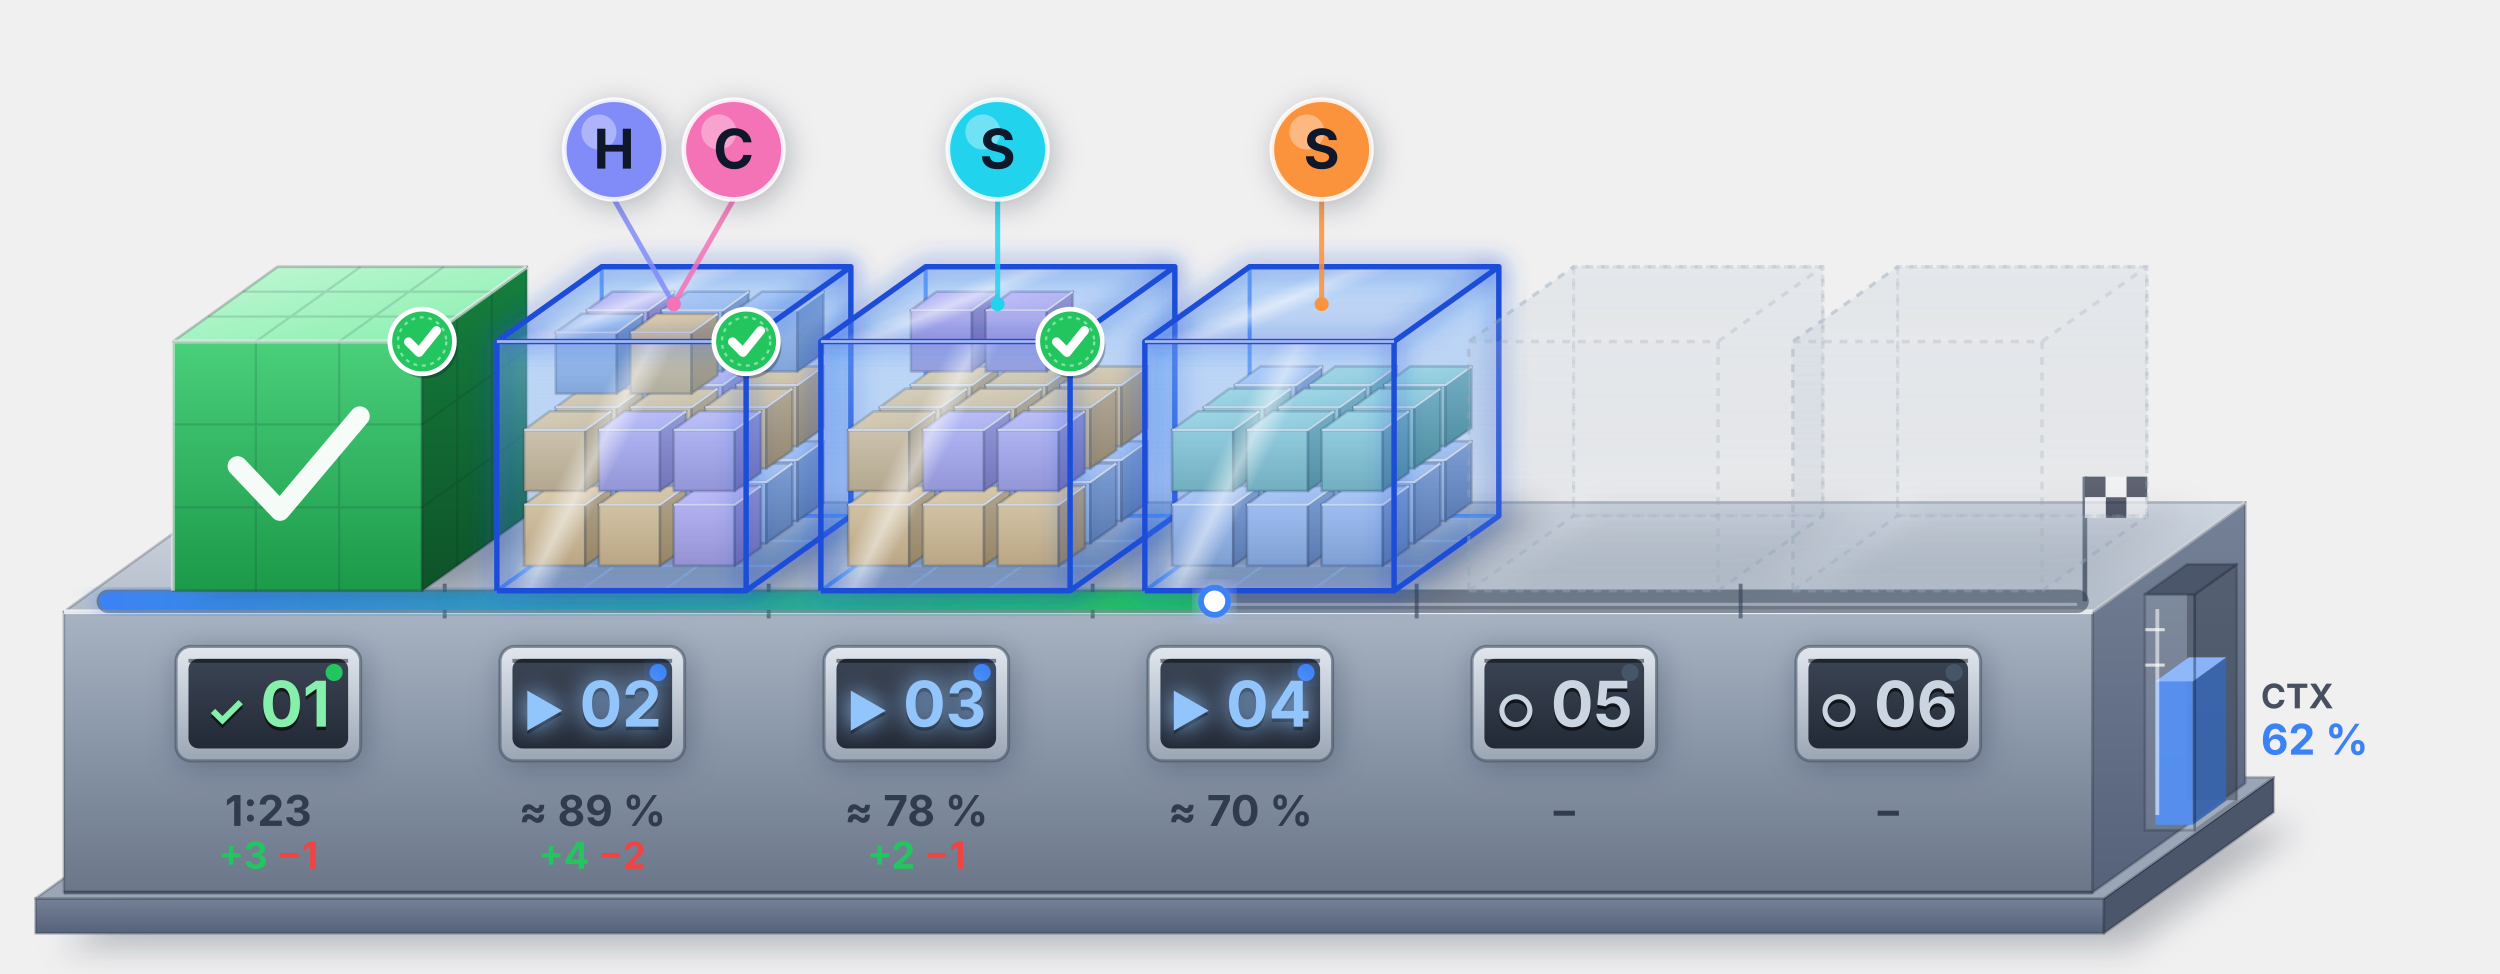
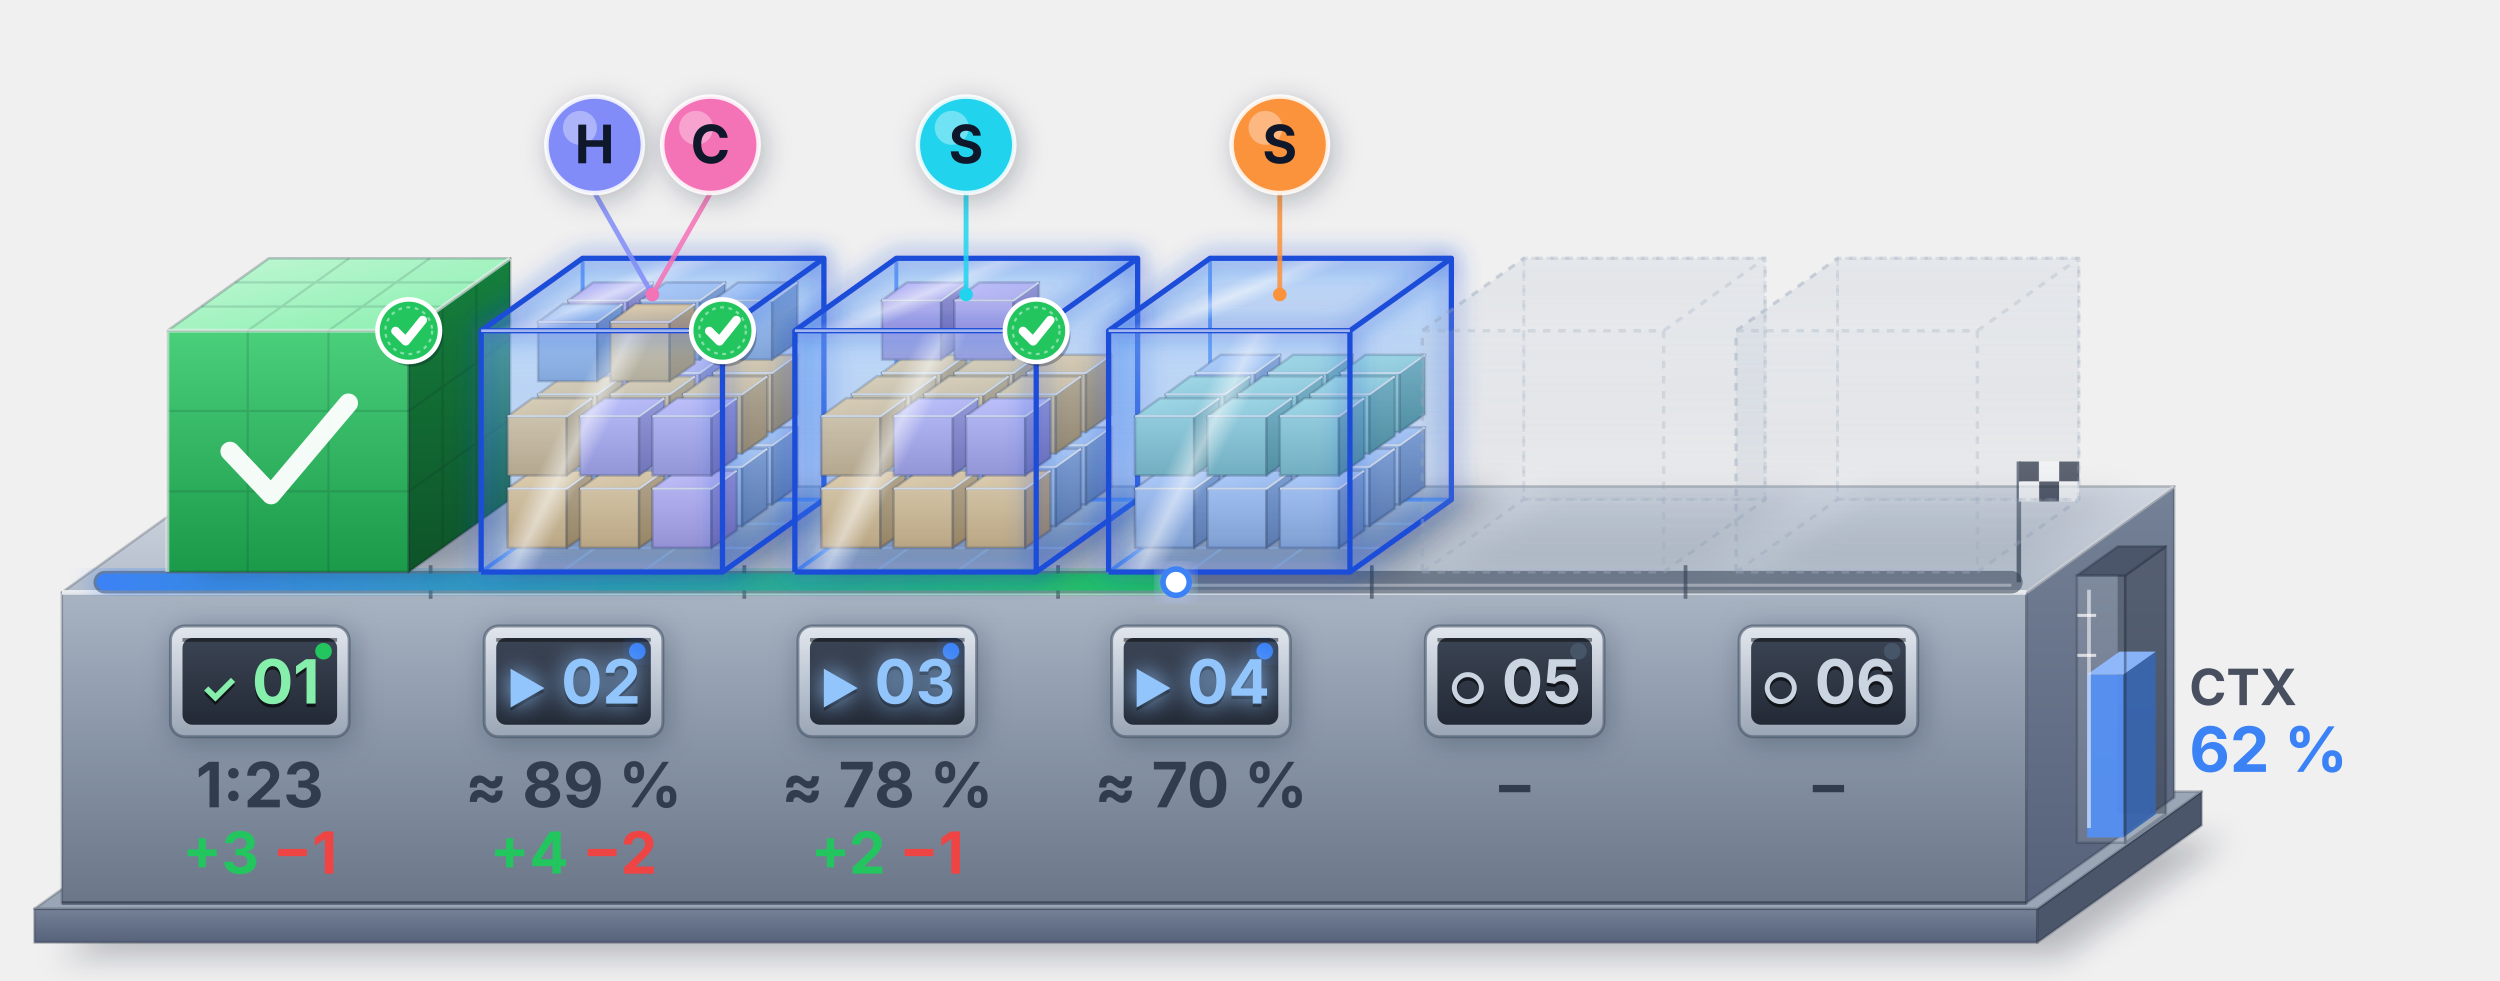
- <svg xmlns="http://www.w3.org/2000/svg" width="642" height="250" viewBox="0 0 642 250">
+ <svg xmlns="http://www.w3.org/2000/svg" width="663" height="260" viewBox="0 0 663 260">
  <style>.e{stroke:#0f172a;stroke-opacity:0.22;stroke-width:.7;stroke-linejoin:round}.t{font-family:system-ui,-apple-system,sans-serif;font-weight:700}@media (prefers-color-scheme:dark){.cap{fill:#e2e8f0;paint-order:stroke;stroke:#0f172a;stroke-opacity:.5;stroke-width:2px}}</style>
  <defs>
    <linearGradient id="doneT" x1="0" y1="0" x2="1" y2="1">
      <stop offset="0" stop-color="#c3f7d6" />
      <stop offset="1" stop-color="#86efac" />
    </linearGradient>
    <linearGradient id="doneF" x1="0" y1="0" x2="0" y2="1">
      <stop offset="0" stop-color="#4acf7b" />
      <stop offset="1" stop-color="#1b9a49" />
    </linearGradient>
    <linearGradient id="doneS" x1="0" y1="0" x2="0" y2="1">
      <stop offset="0" stop-color="#15803d" />
      <stop offset="1" stop-color="#0e5328" />
    </linearGradient>
    <linearGradient id="doneG" x1="0" y1="0" x2="0" y2="1">
      <stop offset="0" stop-color="#86efac" stop-opacity="0.34" />
      <stop offset="1" stop-color="#22c55e" stop-opacity="0.06" />
    </linearGradient>
    <linearGradient id="runningT" x1="0" y1="0" x2="1" y2="1">
      <stop offset="0" stop-color="#c9e2fe" />
      <stop offset="1" stop-color="#93c5fd" />
    </linearGradient>
    <linearGradient id="runningF" x1="0" y1="0" x2="0" y2="1">
      <stop offset="0" stop-color="#5e99f8" />
      <stop offset="1" stop-color="#2e65c0" />
    </linearGradient>
    <linearGradient id="runningS" x1="0" y1="0" x2="0" y2="1">
      <stop offset="0" stop-color="#1d4ed8" />
      <stop offset="1" stop-color="#13338c" />
    </linearGradient>
    <linearGradient id="runningG" x1="0" y1="0" x2="0" y2="1">
      <stop offset="0" stop-color="#93c5fd" stop-opacity="0.34" />
      <stop offset="1" stop-color="#3b82f6" stop-opacity="0.06" />
    </linearGradient>
    <linearGradient id="pendingT" x1="0" y1="0" x2="1" y2="1">
      <stop offset="0" stop-color="#e5eaf0" />
      <stop offset="1" stop-color="#cbd5e1" />
    </linearGradient>
    <linearGradient id="pendingF" x1="0" y1="0" x2="0" y2="1">
      <stop offset="0" stop-color="#a7b4c5" />
      <stop offset="1" stop-color="#737f90" />
    </linearGradient>
    <linearGradient id="pendingS" x1="0" y1="0" x2="0" y2="1">
      <stop offset="0" stop-color="#64748b" />
      <stop offset="1" stop-color="#414b5a" />
    </linearGradient>
    <linearGradient id="pendingG" x1="0" y1="0" x2="0" y2="1">
      <stop offset="0" stop-color="#cbd5e1" stop-opacity="0.34" />
      <stop offset="1" stop-color="#94a3b8" stop-opacity="0.06" />
    </linearGradient>
    <linearGradient id="pF" x1="0" y1="0" x2="0" y2="1">
      <stop offset="0" stop-color="#a8b3c2" />
      <stop offset="0.5" stop-color="#8794a6" />
      <stop offset="1" stop-color="#6b7789" />
    </linearGradient>
    <linearGradient id="pT" x1="0" y1="0" x2="0" y2="1">
      <stop offset="0" stop-color="#cfd6e0" />
      <stop offset="1" stop-color="#b3bdca" />
    </linearGradient>
    <linearGradient id="pS" x1="0" y1="0" x2="0" y2="1">
      <stop offset="0" stop-color="#748196" />
      <stop offset="1" stop-color="#56627a" />
    </linearGradient>
    <linearGradient id="plq" x1="0" y1="0" x2="0" y2="1">
      <stop offset="0" stop-color="#e2e7ee" />
      <stop offset="1" stop-color="#9aa5b5" />
    </linearGradient>
    <linearGradient id="plqIn" x1="0" y1="0" x2="0" y2="1">
      <stop offset="0" stop-color="#3b4454" />
      <stop offset="1" stop-color="#232a36" />
    </linearGradient>
    <linearGradient id="track" x1="0" y1="0" x2="1" y2="0">
      <stop offset="0" stop-color="#3b82f6" />
      <stop offset="1" stop-color="#22c55e" />
    </linearGradient>
    <linearGradient id="sh" x1="0" y1="0" x2="1" y2="0.5">
      <stop offset="0" stop-color="#ffffff" stop-opacity="0" />
      <stop offset="0.42" stop-color="#ffffff" stop-opacity="0" />
      <stop offset="0.5" stop-color="#ffffff" stop-opacity="0.5" />
      <stop offset="0.58" stop-color="#ffffff" stop-opacity="0" />
      <animateTransform attributeName="gradientTransform" type="translate" values="-1 0;1 0;1 0" keyTimes="0;0.6;1" dur="3s" repeatCount="indefinite" />
    </linearGradient>
    <filter id="sd" x="-50%" y="-50%" width="200%" height="200%">
      <feGaussianBlur stdDeviation="3.8" />
    </filter>
    <filter id="gl" x="-30%" y="-30%" width="160%" height="160%">
      <feGaussianBlur stdDeviation="3.2" result="b" />
      <feMerge>
        <feMergeNode in="b" />
        <feMergeNode in="SourceGraphic" />
      </feMerge>
    </filter>
    <linearGradient id="mT-other" x1="0" y1="0" x2="1" y2="1">
      <stop offset="0" stop-color="#ffffff" />
      <stop offset="1" stop-color="#d4dae2" />
    </linearGradient>
    <linearGradient id="mF-other" x1="0" y1="0" x2="0" y2="1">
      <stop offset="0" stop-color="#dfe3ea" />
      <stop offset="1" stop-color="#a7afbb" />
    </linearGradient>
    <linearGradient id="mS-other" x1="0" y1="0" x2="0" y2="1">
      <stop offset="0" stop-color="#a3abb8" />
      <stop offset="1" stop-color="#6b7484" />
    </linearGradient>
    <g id="m-other">
      <polygon points="0,0 15.7,0 15.7,-15.7 0,-15.7" fill="url(#mF-other)" class="e" />
      <polygon points="15.7,0 22.4,-4.7 22.4,-20.5 15.7,-15.7" fill="url(#mS-other)" class="e" />
      <polygon points="0,-15.7 15.7,-15.7 22.4,-20.5 6.6,-20.5" fill="url(#mT-other)" class="e" />
      <polyline points="0,-15.7 15.7,-15.7 22.4,-20.5" fill="none" stroke="#ffffff" stroke-opacity="0.75" stroke-width="0.6" />
    </g>
    <linearGradient id="mT-read" x1="0" y1="0" x2="1" y2="1">
      <stop offset="0" stop-color="#c0d7fc" />
      <stop offset="1" stop-color="#a3bee8" />
    </linearGradient>
    <linearGradient id="mF-read" x1="0" y1="0" x2="0" y2="1">
      <stop offset="0" stop-color="#abc4ee" />
      <stop offset="1" stop-color="#84a1ce" />
    </linearGradient>
    <linearGradient id="mS-read" x1="0" y1="0" x2="0" y2="1">
      <stop offset="0" stop-color="#829ecc" />
      <stop offset="1" stop-color="#5c78a8" />
    </linearGradient>
    <g id="m-read">
      <polygon points="0,0 15.7,0 15.7,-15.7 0,-15.7" fill="url(#mF-read)" class="e" />
      <polygon points="15.7,0 22.4,-4.7 22.4,-20.5 15.7,-15.7" fill="url(#mS-read)" class="e" />
      <polygon points="0,-15.7 15.7,-15.7 22.4,-20.5 6.6,-20.5" fill="url(#mT-read)" class="e" />
      <polyline points="0,-15.7 15.7,-15.7 22.4,-20.5" fill="none" stroke="#ffffff" stroke-opacity="0.75" stroke-width="0.6" />
    </g>
    <linearGradient id="mT-write" x1="0" y1="0" x2="1" y2="1">
      <stop offset="0" stop-color="#fbdaa2" />
      <stop offset="1" stop-color="#e1c390" />
    </linearGradient>
    <linearGradient id="mF-write" x1="0" y1="0" x2="0" y2="1">
      <stop offset="0" stop-color="#e7c995" />
      <stop offset="1" stop-color="#c5a978" />
    </linearGradient>
    <linearGradient id="mS-write" x1="0" y1="0" x2="0" y2="1">
      <stop offset="0" stop-color="#c2a676" />
      <stop offset="1" stop-color="#9f8456" />
    </linearGradient>
    <g id="m-write">
      <polygon points="0,0 15.7,0 15.7,-15.7 0,-15.7" fill="url(#mF-write)" class="e" />
      <polygon points="15.7,0 22.4,-4.7 22.4,-20.5 15.7,-15.7" fill="url(#mS-write)" class="e" />
      <polygon points="0,-15.7 15.7,-15.7 22.4,-20.5 6.6,-20.5" fill="url(#mT-write)" class="e" />
      <polyline points="0,-15.7 15.7,-15.7 22.4,-20.5" fill="none" stroke="#ffffff" stroke-opacity="0.75" stroke-width="0.6" />
    </g>
    <linearGradient id="mT-run" x1="0" y1="0" x2="1" y2="1">
      <stop offset="0" stop-color="#d8c8fc" />
      <stop offset="1" stop-color="#bbafe9" />
    </linearGradient>
    <linearGradient id="mF-run" x1="0" y1="0" x2="0" y2="1">
      <stop offset="0" stop-color="#c2b5ee" />
      <stop offset="1" stop-color="#9d93cf" />
    </linearGradient>
    <linearGradient id="mS-run" x1="0" y1="0" x2="0" y2="1">
      <stop offset="0" stop-color="#9b90cd" />
      <stop offset="1" stop-color="#766cab" />
    </linearGradient>
    <g id="m-run">
      <polygon points="0,0 15.7,0 15.7,-15.7 0,-15.7" fill="url(#mF-run)" class="e" />
      <polygon points="15.7,0 22.4,-4.7 22.4,-20.5 15.7,-15.7" fill="url(#mS-run)" class="e" />
      <polygon points="0,-15.7 15.7,-15.7 22.4,-20.5 6.6,-20.5" fill="url(#mT-run)" class="e" />
      <polyline points="0,-15.7 15.7,-15.7 22.4,-20.5" fill="none" stroke="#ffffff" stroke-opacity="0.75" stroke-width="0.6" />
    </g>
    <linearGradient id="mT-agent" x1="0" y1="0" x2="1" y2="1">
      <stop offset="0" stop-color="#afe7e1" />
      <stop offset="1" stop-color="#93cece" />
    </linearGradient>
    <linearGradient id="mF-agent" x1="0" y1="0" x2="0" y2="1">
      <stop offset="0" stop-color="#9ad4d3" />
      <stop offset="1" stop-color="#75b2b4" />
    </linearGradient>
    <linearGradient id="mS-agent" x1="0" y1="0" x2="0" y2="1">
      <stop offset="0" stop-color="#72afb2" />
      <stop offset="1" stop-color="#4d8b90" />
    </linearGradient>
    <g id="m-agent">
      <polygon points="0,0 15.7,0 15.7,-15.7 0,-15.7" fill="url(#mF-agent)" class="e" />
      <polygon points="15.7,0 22.4,-4.7 22.4,-20.5 15.7,-15.7" fill="url(#mS-agent)" class="e" />
      <polygon points="0,-15.7 15.7,-15.7 22.4,-20.5 6.6,-20.5" fill="url(#mT-agent)" class="e" />
      <polyline points="0,-15.7 15.7,-15.7 22.4,-20.5" fill="none" stroke="#ffffff" stroke-opacity="0.75" stroke-width="0.6" />
    </g>
    <polygon id="g0" points="0,0 15.7,0 15.7,-15.7 0,-15.7" fill="#ffffff" opacity="0">
      <animate attributeName="opacity" values="0;0.6;0" dur="2.4s" begin="0s" repeatCount="indefinite" />
    </polygon>
    <polygon id="g1" points="0,0 15.7,0 15.7,-15.7 0,-15.7" fill="#ffffff" opacity="0">
      <animate attributeName="opacity" values="0;0.6;0" dur="2.4s" begin="0.8s" repeatCount="indefinite" />
    </polygon>
    <polygon id="g2" points="0,0 15.7,0 15.7,-15.7 0,-15.7" fill="#ffffff" opacity="0">
      <animate attributeName="opacity" values="0;0.6;0" dur="2.4s" begin="1.6s" repeatCount="indefinite" />
    </polygon>
  </defs>
-   <polygon points="15.5,243.5 546.7,243.5 590.3,212.4 59.1,212.4" fill="#0f172a" opacity="0.25" filter="url(#sd)" />
-   <polygon points="9.1,239.7 540.3,239.7 540.3,230.7 9.1,230.7" fill="url(#pS)" class="e" />
-   <polygon points="540.3,239.7 583.9,208.6 583.9,199.6 540.3,230.7" fill="#4b566b" class="e" />
-   <polygon points="9.1,230.7 540.3,230.7 583.9,199.6 52.7,199.6" fill="#9aa6b6" class="e" />
-   <polygon points="16.4,229.2 537.4,229.2 537.4,157.1 16.4,157.1" fill="url(#pF)" class="e" />
-   <polygon points="537.4,229.2 576.6,201.2 576.6,129 537.4,157.1" fill="url(#pS)" class="e" />
+   <polygon points="15.5,253.8 546.7,253.8 590.3,222.7 59.1,222.7" fill="#0f172a" opacity="0.25" filter="url(#sd)" />
+   <polygon points="9.1,250 540.3,250 540.3,241 9.1,241" fill="url(#pS)" class="e" />
+   <polygon points="540.3,250 583.9,218.9 583.9,209.9 540.3,241" fill="#4b566b" class="e" />
+   <polygon points="9.1,241 540.3,241 583.9,209.9 52.7,209.9" fill="#9aa6b6" class="e" />
+   <polygon points="16.4,239.5 537.4,239.5 537.4,157.1 16.4,157.1" fill="url(#pF)" class="e" />
+   <polygon points="537.4,239.5 576.6,211.5 576.6,129 537.4,157.1" fill="url(#pS)" class="e" />
  <polygon points="16.4,157.1 537.4,157.1 576.6,129 55.6,129" fill="url(#pT)" class="e" />
  <line x1="16.4" y1="157.1" x2="537.4" y2="157.1" stroke="#ffffff" stroke-opacity="0.8" stroke-width="1.2" />
-   <line x1="16.4" y1="229.2" x2="537.4" y2="229.2" stroke="#0f172a" stroke-opacity="0.35" stroke-width="1" />
+   <line x1="16.4" y1="239.5" x2="537.4" y2="239.5" stroke="#0f172a" stroke-opacity="0.35" stroke-width="1" />
  <line x1="537.4" y1="157.1" x2="576.6" y2="129" stroke="#ffffff" stroke-opacity="0.45" stroke-width="0.9" />
  <g>
-     <polygon points="561.6,205.5 574.4,205.5 574.4,144.9 561.6,144.9" fill="#0f172a" fill-opacity="0.4" />
+     <polygon points="561.6,215.8 574.4,215.8 574.4,144.9 561.6,144.9" fill="#0f172a" fill-opacity="0.4" />
    <g>
-       <polygon points="553.5,211.8 563.1,211.8 563.1,175 553.5,175" fill="#3b82f6" fill-opacity="0.9" />
-       <polygon points="563.1,211.8 571.7,205.6 571.7,168.8 563.1,175" fill="#295bac" fill-opacity="0.9" />
-       <polygon points="553.5,175 563.1,175 571.7,168.8 562.1,168.8" fill="#80aef9" />
-     </g>
-     <line x1="550.8" y1="170.8" x2="555.9" y2="170.8" stroke="#ffffff" stroke-opacity="0.7" stroke-width="0.8" />
-     <line x1="550.8" y1="161.7" x2="555.9" y2="161.7" stroke="#ffffff" stroke-opacity="0.7" stroke-width="0.8" />
-     <polygon points="550.8,213.2 563.6,213.2 563.6,152.6 550.8,152.6" fill="#ffffff" fill-opacity="0.12" class="e" />
-     <polygon points="563.6,213.2 574.4,205.5 574.4,144.9 563.6,152.6" fill="#ffffff" fill-opacity="0.07" class="e" />
+       <polygon points="553.5,222.1 563.1,222.1 563.1,178.9 553.5,178.9" fill="#3b82f6" fill-opacity="0.9" />
+       <polygon points="563.1,222.1 571.7,215.9 571.7,172.8 563.1,178.9" fill="#295bac" fill-opacity="0.9" />
+       <polygon points="553.5,178.9 563.1,178.9 571.7,172.8 562.1,172.8" fill="#80aef9" />
+     </g>
+     <line x1="550.8" y1="173.8" x2="555.9" y2="173.8" stroke="#ffffff" stroke-opacity="0.7" stroke-width="0.8" />
+     <line x1="550.8" y1="163.2" x2="555.9" y2="163.2" stroke="#ffffff" stroke-opacity="0.7" stroke-width="0.8" />
+     <polygon points="550.8,223.5 563.6,223.5 563.6,152.6 550.8,152.6" fill="#ffffff" fill-opacity="0.12" class="e" />
+     <polygon points="563.6,223.5 574.4,215.8 574.4,144.9 563.6,152.6" fill="#ffffff" fill-opacity="0.07" class="e" />
    <polygon points="550.8,152.6 563.6,152.6 574.4,144.9 561.6,144.9" fill="#4b566b" class="e" />
-     <line x1="554" y1="209.3" x2="554" y2="156.4" stroke="#ffffff" stroke-opacity="0.55" stroke-width="1" />
-     <text class="t cap" x="580.6" y="181.9" font-size="8.7" fill="#1e293b" fill-opacity="0.8">CTX</text>
-     <text class="t" x="580.6" y="193.8" font-size="10.9" fill="#3b82f6">62 %</text>
+     <line x1="554" y1="219.6" x2="554" y2="156.4" stroke="#ffffff" stroke-opacity="0.55" stroke-width="1" />
+     <text class="t cap" x="580.6" y="187" font-size="13.3" fill="#1e293b" fill-opacity="0.8">CTX</text>
+     <text class="t" x="580.6" y="204.7" font-size="16.6" fill="#3b82f6">62 %</text>
  </g>
  <line x1="27.8" y1="154.4" x2="533.4" y2="154.4" stroke="#334155" stroke-opacity="0.55" stroke-width="6" stroke-linecap="round" />
  <line x1="27.8" y1="155.2" x2="533.4" y2="155.2" stroke="#ffffff" stroke-opacity="0.35" stroke-width="0.8" />
  <line x1="114.2" y1="149.9" x2="114.2" y2="158.8" stroke="#334155" stroke-opacity="0.6" stroke-width="1" />
  <line x1="197.4" y1="149.9" x2="197.4" y2="158.8" stroke="#334155" stroke-opacity="0.6" stroke-width="1" />
  <line x1="280.6" y1="149.9" x2="280.6" y2="158.8" stroke="#334155" stroke-opacity="0.6" stroke-width="1" />
  <line x1="363.8" y1="149.9" x2="363.8" y2="158.8" stroke="#334155" stroke-opacity="0.6" stroke-width="1" />
  <line x1="447" y1="149.9" x2="447" y2="158.8" stroke="#334155" stroke-opacity="0.6" stroke-width="1" />
  <rect x="25.6" y="152.1" width="288.5" height="4.5" rx="2.2" fill="url(#track)" filter="url(#gl)" />
  <g opacity="0.7">
    <line x1="535.4" y1="154.4" x2="535.4" y2="122.4" stroke="#334155" stroke-width="1.2" />
    <rect x="535.4" y="122.4" width="5.3" height="5.3" fill="#0f172a" />
    <rect x="535.4" y="127.7" width="5.3" height="5.3" fill="#ffffff" />
    <rect x="540.8" y="122.4" width="5.3" height="5.3" fill="#ffffff" />
    <rect x="540.8" y="127.7" width="5.3" height="5.3" fill="#0f172a" />
    <rect x="546.1" y="122.4" width="5.3" height="5.3" fill="#0f172a" />
    <rect x="546.1" y="127.7" width="5.3" height="5.3" fill="#ffffff" />
  </g>
  <g>
    <rect x="46" y="167.2" width="47.4" height="29.4" rx="3.8" fill="#0f172a" opacity="0.3" filter="url(#sd)" />
    <rect x="45.2" y="166" width="47.4" height="29.4" rx="3.8" fill="url(#plq)" stroke="#475569" stroke-opacity="0.6" stroke-width="0.8" />
    <rect x="48.4" y="169.2" width="41" height="23" rx="2.6" fill="url(#plqIn)" />
    <line x1="48.4" y1="169.7" x2="89.4" y2="169.7" stroke="#000000" stroke-opacity="0.45" stroke-width="1" />
    <circle cx="85.8" cy="172.7" r="2.2" fill="#22c55e" />
    <text class="t" x="68.9" y="187.5" font-size="16.2" fill="#000000" opacity="0.6" text-anchor="middle">
      <tspan font-size="11.3">✓</tspan> 01</text>
    <text class="t" x="68.9" y="186.6" font-size="16.2" fill="#86efac" text-anchor="middle">
      <tspan font-size="11.3">✓</tspan> 01</text>
  </g>
-   <text class="t cap" x="68.9" y="212.1" font-size="10.9" fill="#1e293b" fill-opacity="0.8" text-anchor="middle">1:23</text>
-   <text class="t cap" x="68.9" y="223.1" font-size="9.6" text-anchor="middle">
+   <text class="t cap" x="68.9" y="214.1" font-size="16.6" fill="#1e293b" fill-opacity="0.8" text-anchor="middle">1:23</text>
+   <text class="t cap" x="68.9" y="231.7" font-size="15.4" text-anchor="middle">
    <tspan fill="#22c55e">+3</tspan>
    <tspan fill="#ef4444">−1</tspan>
  </text>
  <g>
    <rect x="129.2" y="167.2" width="47.4" height="29.4" rx="3.8" fill="#0f172a" opacity="0.3" filter="url(#sd)" />
    <rect x="128.4" y="166" width="47.4" height="29.4" rx="3.8" fill="url(#plq)" stroke="#475569" stroke-opacity="0.6" stroke-width="0.8" />
    <rect x="131.6" y="169.2" width="41" height="23" rx="2.6" fill="url(#plqIn)" />
    <line x1="131.6" y1="169.7" x2="172.6" y2="169.7" stroke="#000000" stroke-opacity="0.45" stroke-width="1" />
    <circle cx="169" cy="172.7" r="2.2" fill="#3b82f6" filter="url(#gl)">
      <animate attributeName="opacity" values="1;0.3;1" dur="1.2s" repeatCount="indefinite" />
    </circle>
    <text class="t" x="152.1" y="187.5" font-size="16.2" fill="#000000" opacity="0.6" text-anchor="middle">
      <tspan font-size="11.3">▶︎</tspan> 02</text>
    <text class="t" x="152.1" y="186.6" font-size="16.2" fill="#93c5fd" text-anchor="middle" filter="url(#gl)">
      <tspan font-size="11.3">▶︎</tspan> 02</text>
  </g>
-   <text class="t cap" x="152.1" y="212.1" font-size="10.9" fill="#1e293b" fill-opacity="0.8" text-anchor="middle">≈ 89 %</text>
-   <text class="t cap" x="152.1" y="223.1" font-size="9.6" text-anchor="middle">
+   <text class="t cap" x="152.1" y="214.1" font-size="16.6" fill="#1e293b" fill-opacity="0.8" text-anchor="middle">≈ 89 %</text>
+   <text class="t cap" x="152.1" y="231.7" font-size="15.4" text-anchor="middle">
    <tspan fill="#22c55e">+4</tspan>
    <tspan fill="#ef4444">−2</tspan>
  </text>
  <g>
    <rect x="212.4" y="167.2" width="47.4" height="29.4" rx="3.8" fill="#0f172a" opacity="0.3" filter="url(#sd)" />
    <rect x="211.6" y="166" width="47.4" height="29.4" rx="3.8" fill="url(#plq)" stroke="#475569" stroke-opacity="0.6" stroke-width="0.8" />
    <rect x="214.8" y="169.2" width="41" height="23" rx="2.6" fill="url(#plqIn)" />
    <line x1="214.8" y1="169.7" x2="255.8" y2="169.7" stroke="#000000" stroke-opacity="0.45" stroke-width="1" />
    <circle cx="252.2" cy="172.7" r="2.2" fill="#3b82f6" filter="url(#gl)">
      <animate attributeName="opacity" values="1;0.3;1" dur="1.2s" repeatCount="indefinite" />
    </circle>
    <text class="t" x="235.3" y="187.5" font-size="16.2" fill="#000000" opacity="0.6" text-anchor="middle">
      <tspan font-size="11.3">▶︎</tspan> 03</text>
    <text class="t" x="235.3" y="186.6" font-size="16.2" fill="#93c5fd" text-anchor="middle" filter="url(#gl)">
      <tspan font-size="11.3">▶︎</tspan> 03</text>
  </g>
-   <text class="t cap" x="235.3" y="212.1" font-size="10.9" fill="#1e293b" fill-opacity="0.8" text-anchor="middle">≈ 78 %</text>
-   <text class="t cap" x="235.3" y="223.1" font-size="9.6" text-anchor="middle">
+   <text class="t cap" x="235.3" y="214.1" font-size="16.6" fill="#1e293b" fill-opacity="0.8" text-anchor="middle">≈ 78 %</text>
+   <text class="t cap" x="235.3" y="231.7" font-size="15.4" text-anchor="middle">
    <tspan fill="#22c55e">+2</tspan>
    <tspan fill="#ef4444">−1</tspan>
  </text>
  <g>
    <rect x="295.6" y="167.2" width="47.4" height="29.4" rx="3.8" fill="#0f172a" opacity="0.3" filter="url(#sd)" />
    <rect x="294.8" y="166" width="47.4" height="29.4" rx="3.8" fill="url(#plq)" stroke="#475569" stroke-opacity="0.6" stroke-width="0.8" />
    <rect x="298" y="169.2" width="41" height="23" rx="2.6" fill="url(#plqIn)" />
    <line x1="298" y1="169.7" x2="339" y2="169.7" stroke="#000000" stroke-opacity="0.45" stroke-width="1" />
    <circle cx="335.4" cy="172.7" r="2.2" fill="#3b82f6" filter="url(#gl)">
      <animate attributeName="opacity" values="1;0.3;1" dur="1.2s" repeatCount="indefinite" />
    </circle>
    <text class="t" x="318.5" y="187.5" font-size="16.2" fill="#000000" opacity="0.6" text-anchor="middle">
      <tspan font-size="11.3">▶︎</tspan> 04</text>
    <text class="t" x="318.5" y="186.6" font-size="16.2" fill="#93c5fd" text-anchor="middle" filter="url(#gl)">
      <tspan font-size="11.3">▶︎</tspan> 04</text>
  </g>
-   <text class="t cap" x="318.5" y="212.1" font-size="10.9" fill="#1e293b" fill-opacity="0.8" text-anchor="middle">≈ 70 %</text>
+   <text class="t cap" x="318.5" y="214.1" font-size="16.6" fill="#1e293b" fill-opacity="0.8" text-anchor="middle">≈ 70 %</text>
  <g>
    <rect x="378.8" y="167.2" width="47.4" height="29.4" rx="3.8" fill="#0f172a" opacity="0.3" filter="url(#sd)" />
    <rect x="378" y="166" width="47.4" height="29.4" rx="3.8" fill="url(#plq)" stroke="#475569" stroke-opacity="0.6" stroke-width="0.8" />
    <rect x="381.2" y="169.2" width="41" height="23" rx="2.6" fill="url(#plqIn)" />
    <line x1="381.2" y1="169.7" x2="422.2" y2="169.7" stroke="#000000" stroke-opacity="0.45" stroke-width="1" />
    <circle cx="418.6" cy="172.7" r="2.2" fill="#475569" />
    <text class="t" x="401.7" y="187.5" font-size="16.2" fill="#000000" opacity="0.6" text-anchor="middle">
      <tspan font-size="11.3">○</tspan> 05</text>
    <text class="t" x="401.7" y="186.6" font-size="16.2" fill="#cbd5e1" text-anchor="middle">
      <tspan font-size="11.3">○</tspan> 05</text>
  </g>
-   <text class="t cap" x="401.7" y="212.1" font-size="10.9" fill="#1e293b" fill-opacity="0.8" text-anchor="middle">–</text>
+   <text class="t cap" x="401.7" y="214.1" font-size="16.6" fill="#1e293b" fill-opacity="0.8" text-anchor="middle">–</text>
  <g>
    <rect x="462" y="167.2" width="47.4" height="29.4" rx="3.8" fill="#0f172a" opacity="0.3" filter="url(#sd)" />
    <rect x="461.2" y="166" width="47.4" height="29.4" rx="3.8" fill="url(#plq)" stroke="#475569" stroke-opacity="0.6" stroke-width="0.8" />
    <rect x="464.4" y="169.2" width="41" height="23" rx="2.6" fill="url(#plqIn)" />
    <line x1="464.4" y1="169.7" x2="505.4" y2="169.7" stroke="#000000" stroke-opacity="0.45" stroke-width="1" />
    <circle cx="501.8" cy="172.7" r="2.2" fill="#475569" />
    <text class="t" x="484.9" y="187.5" font-size="16.2" fill="#000000" opacity="0.6" text-anchor="middle">
      <tspan font-size="11.3">○</tspan> 06</text>
    <text class="t" x="484.9" y="186.6" font-size="16.2" fill="#cbd5e1" text-anchor="middle">
      <tspan font-size="11.3">○</tspan> 06</text>
  </g>
-   <text class="t cap" x="484.9" y="212.1" font-size="10.9" fill="#1e293b" fill-opacity="0.8" text-anchor="middle">–</text>
+   <text class="t cap" x="484.9" y="214.1" font-size="16.6" fill="#1e293b" fill-opacity="0.8" text-anchor="middle">–</text>
  <polygon points="49.6,150.7 120,150.7 148.8,130.2 78.4,130.2" fill="#0f172a" opacity="0.3" filter="url(#sd)" />
  <g>
    <polygon points="44.4,151.7 108.4,151.7 108.4,87.7 44.4,87.7" fill="url(#doneF)" class="e" />
    <polygon points="108.4,151.7 135.3,132.5 135.3,68.5 108.4,87.7" fill="url(#doneS)" class="e" />
    <polygon points="44.4,87.7 108.4,87.7 135.3,68.5 71.3,68.5" fill="url(#doneT)" class="e" />
    <path d="M65.7 151.7L65.7 87.7M44.4 130.3L108.4 130.3M65.7 87.7L92.6 68.5M53.4 81.3L117.4 81.3M117.4 145.3L117.4 81.3M108.4 130.3L135.3 111.1M87.1 151.7L87.1 87.7M44.4 109L108.4 109M87.1 87.7L114 68.5M62.3 74.9L126.3 74.9M126.3 138.9L126.3 74.9M108.4 109L135.3 89.8" fill="none" stroke="#0f172a" stroke-opacity="0.13" stroke-width="0.6" />
    <polyline points="44.4,151.7 44.4,87.7 108.4,87.7" fill="none" stroke="#ffffff" stroke-opacity="0.55" stroke-width="1" />
    <line x1="108.4" y1="87.7" x2="135.3" y2="68.5" stroke="#ffffff" stroke-opacity="0.6" stroke-width="1" />
    <polyline points="61,119.7 71.9,131.2 92.4,106.9" fill="none" stroke="#ffffff" stroke-opacity="0.95" stroke-width="5.1" stroke-linecap="round" stroke-linejoin="round" />
  </g>
  <polygon points="132.8,150.7 203.2,150.7 232,130.2 161.6,130.2" fill="#0f172a" opacity="0.3" filter="url(#sd)" />
  <g>
    <g opacity="1" fill="url(#runningG)" stroke="#3b82f6" stroke-opacity="0.55" stroke-width="1" stroke-linejoin="round">
      <polygon points="154.5,132.5 218.5,132.5 218.5,68.5 154.5,68.5" />
      <polygon points="127.6,151.7 154.5,132.5 154.5,68.5 127.6,87.7" />
      <polygon points="127.6,151.7 191.6,151.7 218.5,132.5 154.5,132.5" />
    </g>
    <path d="M148.9 151.7L175.8 132.5M136.6 145.3L200.6 145.3M170.3 151.7L197.2 132.5M145.5 138.9L209.5 138.9" stroke="#93c5fd" stroke-opacity="0.35" stroke-width="0.6" />
    <use href="#m-read" x="150.7" y="133.8" />
    <use href="#g0" x="150.7" y="133.8" />
    <use href="#m-read" x="169.9" y="133.8" />
    <use href="#g1" x="169.9" y="133.8" />
    <use href="#m-read" x="189.1" y="133.8" />
    <use href="#g2" x="189.1" y="133.8" />
    <use href="#m-run" x="150.7" y="114.6" />
    <use href="#g1" x="150.7" y="114.6" />
    <use href="#m-run" x="169.9" y="114.6" />
    <use href="#g2" x="169.9" y="114.6" />
    <use href="#m-write" x="189.1" y="114.6" />
    <use href="#g0" x="189.1" y="114.6" />
    <use href="#m-run" x="150.7" y="95.4" />
    <use href="#g2" x="150.7" y="95.4" />
    <use href="#m-read" x="169.9" y="95.4" />
    <use href="#g0" x="169.9" y="95.4" />
    <use href="#m-read" x="189.1" y="95.4" />
    <use href="#g1" x="189.1" y="95.4" />
    <use href="#m-read" x="142.7" y="139.5" />
    <use href="#g0" x="142.7" y="139.5" />
    <use href="#m-read" x="161.9" y="139.5" />
    <use href="#g1" x="161.9" y="139.5" />
    <use href="#m-read" x="181.1" y="139.5" />
    <use href="#g2" x="181.1" y="139.5" />
    <use href="#m-write" x="142.7" y="120.3" />
    <use href="#g1" x="142.7" y="120.3" />
    <use href="#m-write" x="161.9" y="120.3" />
    <use href="#g2" x="161.9" y="120.3" />
    <use href="#m-write" x="181.1" y="120.3" />
    <use href="#g0" x="181.1" y="120.3" />
    <use href="#m-read" x="142.7" y="101.1" />
    <use href="#g2" x="142.7" y="101.1" />
    <use href="#m-write" x="161.9" y="101.1" />
    <use href="#g0" x="161.9" y="101.1" />
    <g opacity="0">
      <animate attributeName="opacity" from="0" to="1" dur="0.35s" fill="freeze" />
      <animateTransform attributeName="transform" type="translate" values="0 -57.6;0 0;0 -1.5;0 0" keyTimes="0;0.7;0.85;1" dur="0.55s" fill="freeze" />
      <use href="#m-write" x="181.1" y="101.1" />
      <use href="#g1" x="181.1" y="101.1" />
    </g>
    <use href="#m-write" x="134.6" y="145.3" />
    <use href="#g0" x="134.6" y="145.3" />
    <use href="#m-write" x="153.8" y="145.3" />
    <use href="#g1" x="153.8" y="145.3" />
    <use href="#m-run" x="173" y="145.3" />
    <use href="#g2" x="173" y="145.3" />
    <use href="#m-write" x="134.6" y="126.1" />
    <use href="#g1" x="134.6" y="126.1" />
    <use href="#m-run" x="153.8" y="126.1" />
    <use href="#g2" x="153.8" y="126.1" />
    <use href="#m-run" x="173" y="126.1" />
    <use href="#g0" x="173" y="126.1" />
    <g opacity="0">
      <animate attributeName="opacity" values="0;0.8;0.8;0" keyTimes="0;0.25;0.8;1" dur="1.4s" repeatCount="indefinite" />
      <animateTransform attributeName="transform" type="translate" values="0 -57.6;0 0;0 0" keyTimes="0;0.6;1" dur="1.4s" repeatCount="indefinite" />
      <use href="#m-other" x="134.6" y="106.9" />
    </g>
    <g opacity="1">
      <g fill="url(#runningG)">
        <polygon points="127.6,151.7 191.6,151.7 191.6,87.7 127.6,87.7" />
        <polygon points="191.6,151.7 218.5,132.5 218.5,68.5 191.6,87.7" />
        <polygon points="127.6,87.7 191.6,87.7 218.5,68.5 154.5,68.5" />
      </g>
      <polygon points="127.6,151.7 191.6,151.7 191.6,87.7 127.6,87.7" fill="url(#sh)" />
      <polygon points="127.6,87.7 191.6,87.7 218.5,68.5 154.5,68.5" fill="url(#sh)" />
      <path d="M127.6 151.7L191.6 151.7L218.5 132.5L218.5 68.5L154.5 68.5L127.6 87.7L127.6 151.7M127.6 87.7L191.6 87.7L191.6 151.7M191.6 87.7L218.5 68.5" fill="none" stroke="#1d4ed8" stroke-opacity="1" stroke-width="1.4" stroke-linejoin="round" filter="url(#gl)">
        <animate attributeName="stroke-opacity" values="1;0.4;1" dur="1.6s" repeatCount="indefinite" />
      </path>
      <polyline points="127.6,87.7 191.6,87.7" fill="none" stroke="#ffffff" stroke-opacity="0.6" stroke-width="0.7" />
    </g>
  </g>
  <polygon points="216,150.7 286.4,150.7 315.2,130.2 244.8,130.2" fill="#0f172a" opacity="0.3" filter="url(#sd)" />
  <g>
    <g opacity="1" fill="url(#runningG)" stroke="#3b82f6" stroke-opacity="0.55" stroke-width="1" stroke-linejoin="round">
      <polygon points="237.7,132.5 301.7,132.5 301.7,68.5 237.7,68.5" />
      <polygon points="210.8,151.7 237.7,132.5 237.7,68.5 210.8,87.7" />
      <polygon points="210.8,151.7 274.8,151.7 301.7,132.5 237.7,132.5" />
    </g>
    <path d="M232.1 151.7L259 132.5M219.8 145.3L283.8 145.3M253.5 151.7L280.4 132.5M228.7 138.9L292.7 138.9" stroke="#93c5fd" stroke-opacity="0.35" stroke-width="0.6" />
    <use href="#m-read" x="233.9" y="133.8" />
    <use href="#g0" x="233.9" y="133.8" />
    <use href="#m-read" x="253.1" y="133.8" />
    <use href="#g1" x="253.1" y="133.8" />
    <use href="#m-read" x="272.3" y="133.8" />
    <use href="#g2" x="272.3" y="133.8" />
    <use href="#m-write" x="233.9" y="114.6" />
    <use href="#g1" x="233.9" y="114.6" />
    <use href="#m-write" x="253.1" y="114.6" />
    <use href="#g2" x="253.1" y="114.6" />
    <use href="#m-write" x="272.3" y="114.6" />
    <use href="#g0" x="272.3" y="114.6" />
    <use href="#m-run" x="233.9" y="95.4" />
    <use href="#g2" x="233.9" y="95.4" />
    <use href="#m-run" x="253.1" y="95.4" />
    <use href="#g0" x="253.1" y="95.4" />
    <g opacity="0">
      <animate attributeName="opacity" from="0" to="1" dur="0.35s" fill="freeze" />
      <animateTransform attributeName="transform" type="translate" values="0 -57.6;0 0;0 -1.5;0 0" keyTimes="0;0.7;0.85;1" dur="0.55s" fill="freeze" />
      <use href="#m-run" x="272.3" y="95.4" />
      <use href="#g1" x="272.3" y="95.4" />
    </g>
    <use href="#m-read" x="225.9" y="139.5" />
    <use href="#g0" x="225.9" y="139.5" />
    <use href="#m-read" x="245.1" y="139.5" />
    <use href="#g1" x="245.1" y="139.5" />
    <use href="#m-read" x="264.3" y="139.5" />
    <use href="#g2" x="264.3" y="139.5" />
    <use href="#m-write" x="225.9" y="120.3" />
    <use href="#g1" x="225.9" y="120.3" />
    <use href="#m-write" x="245.1" y="120.3" />
    <use href="#g2" x="245.1" y="120.3" />
    <use href="#m-write" x="264.3" y="120.3" />
    <use href="#g0" x="264.3" y="120.3" />
    <use href="#m-write" x="217.8" y="145.3" />
    <use href="#g0" x="217.8" y="145.3" />
    <use href="#m-write" x="237" y="145.3" />
    <use href="#g1" x="237" y="145.3" />
    <use href="#m-write" x="256.2" y="145.3" />
    <use href="#g2" x="256.2" y="145.3" />
    <use href="#m-write" x="217.8" y="126.1" />
    <use href="#g1" x="217.8" y="126.1" />
    <use href="#m-run" x="237" y="126.1" />
    <use href="#g2" x="237" y="126.1" />
    <use href="#m-run" x="256.2" y="126.1" />
    <use href="#g0" x="256.2" y="126.1" />
    <g opacity="0">
      <animate attributeName="opacity" values="0;0.8;0.8;0" keyTimes="0;0.25;0.8;1" dur="1.4s" repeatCount="indefinite" />
      <animateTransform attributeName="transform" type="translate" values="0 -57.6;0 0;0 0" keyTimes="0;0.6;1" dur="1.4s" repeatCount="indefinite" />
      <use href="#m-other" x="225.9" y="101.1" />
    </g>
    <g opacity="1">
      <g fill="url(#runningG)">
        <polygon points="210.8,151.7 274.8,151.7 274.8,87.7 210.8,87.7" />
        <polygon points="274.8,151.7 301.7,132.5 301.7,68.5 274.8,87.7" />
        <polygon points="210.8,87.7 274.8,87.7 301.7,68.5 237.7,68.5" />
      </g>
      <polygon points="210.8,151.7 274.8,151.7 274.8,87.7 210.8,87.7" fill="url(#sh)" />
      <polygon points="210.8,87.7 274.8,87.7 301.7,68.5 237.7,68.5" fill="url(#sh)" />
      <path d="M210.8 151.7L274.8 151.7L301.7 132.5L301.7 68.5L237.7 68.5L210.8 87.7L210.8 151.7M210.8 87.7L274.8 87.7L274.8 151.7M274.8 87.7L301.7 68.5" fill="none" stroke="#1d4ed8" stroke-opacity="1" stroke-width="1.4" stroke-linejoin="round" filter="url(#gl)">
        <animate attributeName="stroke-opacity" values="1;0.4;1" dur="1.6s" repeatCount="indefinite" />
      </path>
      <polyline points="210.8,87.7 274.8,87.7" fill="none" stroke="#ffffff" stroke-opacity="0.6" stroke-width="0.7" />
    </g>
  </g>
  <polygon points="299.2,150.7 369.6,150.7 398.4,130.2 328,130.2" fill="#0f172a" opacity="0.3" filter="url(#sd)" />
  <g>
    <g opacity="1" fill="url(#runningG)" stroke="#3b82f6" stroke-opacity="0.55" stroke-width="1" stroke-linejoin="round">
      <polygon points="320.9,132.5 384.9,132.5 384.9,68.5 320.9,68.5" />
      <polygon points="294,151.7 320.9,132.5 320.9,68.5 294,87.7" />
      <polygon points="294,151.7 358,151.7 384.9,132.5 320.9,132.5" />
    </g>
    <path d="M315.3 151.7L342.2 132.5M303 145.3L367 145.3M336.7 151.7L363.6 132.5M311.9 138.9L375.9 138.9" stroke="#93c5fd" stroke-opacity="0.35" stroke-width="0.6" />
    <use href="#m-read" x="317.1" y="133.8" />
    <use href="#g0" x="317.1" y="133.8" />
    <use href="#m-read" x="336.3" y="133.8" />
    <use href="#g1" x="336.3" y="133.8" />
    <use href="#m-read" x="355.5" y="133.8" />
    <use href="#g2" x="355.5" y="133.8" />
    <use href="#m-read" x="317.1" y="114.6" />
    <use href="#g1" x="317.1" y="114.6" />
    <use href="#m-agent" x="336.3" y="114.6" />
    <use href="#g2" x="336.3" y="114.6" />
    <use href="#m-agent" x="355.5" y="114.6" />
    <use href="#g0" x="355.5" y="114.6" />
    <g opacity="0">
      <animate attributeName="opacity" from="0" to="1" dur="0.35s" fill="freeze" />
      <animateTransform attributeName="transform" type="translate" values="0 -57.6;0 0;0 -1.5;0 0" keyTimes="0;0.7;0.85;1" dur="0.55s" fill="freeze" />
      <use href="#m-agent" x="317.1" y="95.4" />
      <use href="#g2" x="317.1" y="95.4" />
    </g>
    <use href="#m-read" x="309.1" y="139.5" />
    <use href="#g0" x="309.1" y="139.5" />
    <use href="#m-read" x="328.3" y="139.5" />
    <use href="#g1" x="328.3" y="139.5" />
    <use href="#m-read" x="347.5" y="139.5" />
    <use href="#g2" x="347.5" y="139.5" />
    <use href="#m-agent" x="309.1" y="120.3" />
    <use href="#g1" x="309.1" y="120.3" />
    <use href="#m-agent" x="328.3" y="120.3" />
    <use href="#g2" x="328.3" y="120.3" />
    <use href="#m-agent" x="347.5" y="120.3" />
    <use href="#g0" x="347.5" y="120.3" />
    <use href="#m-read" x="301" y="145.3" />
    <use href="#g0" x="301" y="145.3" />
    <use href="#m-read" x="320.2" y="145.3" />
    <use href="#g1" x="320.2" y="145.3" />
    <use href="#m-read" x="339.4" y="145.3" />
    <use href="#g2" x="339.4" y="145.3" />
    <use href="#m-agent" x="301" y="126.1" />
    <use href="#g1" x="301" y="126.1" />
    <use href="#m-agent" x="320.2" y="126.1" />
    <use href="#g2" x="320.2" y="126.1" />
    <use href="#m-agent" x="339.4" y="126.1" />
    <use href="#g0" x="339.4" y="126.1" />
    <g opacity="0">
      <animate attributeName="opacity" values="0;0.8;0.8;0" keyTimes="0;0.25;0.8;1" dur="1.4s" repeatCount="indefinite" />
      <animateTransform attributeName="transform" type="translate" values="0 -57.6;0 0;0 0" keyTimes="0;0.6;1" dur="1.4s" repeatCount="indefinite" />
      <use href="#m-other" x="336.3" y="95.4" />
    </g>
    <g opacity="1">
      <g fill="url(#runningG)">
        <polygon points="294,151.7 358,151.7 358,87.7 294,87.7" />
        <polygon points="358,151.7 384.9,132.5 384.9,68.5 358,87.7" />
        <polygon points="294,87.7 358,87.7 384.9,68.5 320.9,68.5" />
      </g>
      <polygon points="294,151.7 358,151.7 358,87.7 294,87.7" fill="url(#sh)" />
      <polygon points="294,87.7 358,87.7 384.9,68.5 320.9,68.5" fill="url(#sh)" />
      <path d="M294 151.7L358 151.7L384.9 132.5L384.9 68.5L320.9 68.5L294 87.7L294 151.7M294 87.7L358 87.7L358 151.7M358 87.7L384.9 68.5" fill="none" stroke="#1d4ed8" stroke-opacity="1" stroke-width="1.4" stroke-linejoin="round" filter="url(#gl)">
        <animate attributeName="stroke-opacity" values="1;0.4;1" dur="1.6s" repeatCount="indefinite" />
      </path>
      <polyline points="294,87.7 358,87.7" fill="none" stroke="#ffffff" stroke-opacity="0.6" stroke-width="0.7" />
    </g>
  </g>
  <polygon points="382.4,150.7 452.8,150.7 481.6,130.2 411.2,130.2" fill="#0f172a" opacity="0.08" filter="url(#sd)" />
  <g>
    <g opacity="0.5" fill="url(#pendingG)" stroke="#94a3b8" stroke-opacity="0.45" stroke-width="0.8" stroke-linejoin="round" stroke-dasharray="2 2">
      <polygon points="404.1,132.5 468.1,132.5 468.1,68.5 404.1,68.5" />
      <polygon points="377.2,151.7 404.1,132.5 404.1,68.5 377.2,87.7" />
      <polygon points="377.2,151.7 441.2,151.7 468.1,132.5 404.1,132.5" />
    </g>
    <g opacity="0.5">
      <g fill="url(#pendingG)">
        <polygon points="377.2,151.7 441.2,151.7 441.2,87.7 377.2,87.7" />
        <polygon points="441.2,151.7 468.1,132.5 468.1,68.5 441.2,87.7" />
        <polygon points="377.2,87.7 441.2,87.7 468.1,68.5 404.1,68.5" />
      </g>
      <path d="M377.2 151.7L441.2 151.7L468.1 132.5L468.1 68.5L404.1 68.5L377.2 87.7L377.2 151.7M377.2 87.7L441.2 87.7L441.2 151.7M441.2 87.7L468.1 68.5" fill="none" stroke="#94a3b8" stroke-opacity="0.55" stroke-width="0.9" stroke-linejoin="round" stroke-dasharray="2 2" />
    </g>
  </g>
  <polygon points="465.6,150.7 536,150.7 564.8,130.2 494.4,130.2" fill="#0f172a" opacity="0.08" filter="url(#sd)" />
  <g>
    <g opacity="0.5" fill="url(#pendingG)" stroke="#94a3b8" stroke-opacity="0.45" stroke-width="0.8" stroke-linejoin="round" stroke-dasharray="2 2">
      <polygon points="487.3,132.5 551.3,132.5 551.3,68.5 487.3,68.5" />
      <polygon points="460.4,151.7 487.3,132.5 487.3,68.5 460.4,87.7" />
      <polygon points="460.4,151.7 524.4,151.7 551.3,132.5 487.3,132.5" />
    </g>
    <g opacity="0.5">
      <g fill="url(#pendingG)">
        <polygon points="460.4,151.7 524.4,151.7 524.4,87.7 460.4,87.7" />
        <polygon points="524.4,151.7 551.3,132.5 551.3,68.5 524.4,87.7" />
        <polygon points="460.4,87.7 524.4,87.7 551.3,68.5 487.3,68.5" />
      </g>
      <path d="M460.4 151.7L524.4 151.7L551.3 132.5L551.3 68.5L487.3 68.5L460.4 87.7L460.4 151.7M460.4 87.7L524.4 87.7L524.4 151.7M524.4 87.7L551.3 68.5" fill="none" stroke="#94a3b8" stroke-opacity="0.55" stroke-width="0.9" stroke-linejoin="round" stroke-dasharray="2 2" />
    </g>
  </g>
  <circle cx="311.9" cy="154.4" r="3.5" fill="#ffffff" stroke="#3b82f6" stroke-width="1.5" filter="url(#gl)">
    <animate attributeName="r" values="3;4.6;3" dur="1.4s" repeatCount="indefinite" />
  </circle>
  <g>
    <circle cx="109.2" cy="88.9" r="8.3" fill="#0f172a" opacity="0.3" />
    <circle cx="108.4" cy="87.7" r="8.3" fill="#22c55e" stroke="#ffffff" stroke-width="1.2" />
    <circle cx="108.4" cy="87.7" r="6.2" fill="none" stroke="#ffffff" stroke-opacity="0.45" stroke-width="0.6" stroke-dasharray="1 1.2" />
    <polyline points="104.9,87.8 107.6,90.5 112.1,84.9" fill="none" stroke="#ffffff" stroke-width="2.3" stroke-linecap="round" stroke-linejoin="round" />
  </g>
  <circle cx="154.4" cy="80" r="1.9" fill="#93c5fd" opacity="0">
    <animate attributeName="opacity" values="0;1;0" dur="2.2s" begin="0s" repeatCount="indefinite" />
    <animate attributeName="cy" values="80;54.4" dur="2.2s" begin="0s" repeatCount="indefinite" />
  </circle>
  <circle cx="184.8" cy="74.2" r="1.9" fill="#93c5fd" opacity="0">
    <animate attributeName="opacity" values="0;1;0" dur="2.2s" begin="0.6s" repeatCount="indefinite" />
    <animate attributeName="cy" values="74.2;44.2" dur="2.2s" begin="0.6s" repeatCount="indefinite" />
  </circle>
  <circle cx="161.8" cy="83.8" r="1.9" fill="#93c5fd" opacity="0">
    <animate attributeName="opacity" values="0;1;0" dur="2.2s" begin="1.1s" repeatCount="indefinite" />
    <animate attributeName="cy" values="83.8;49.3" dur="2.2s" begin="1.1s" repeatCount="indefinite" />
  </circle>
  <circle cx="190.9" cy="79" r="1.9" fill="#93c5fd" opacity="0">
    <animate attributeName="opacity" values="0;1;0" dur="2.2s" begin="1.7s" repeatCount="indefinite" />
    <animate attributeName="cy" values="79;40" dur="2.2s" begin="1.7s" repeatCount="indefinite" />
  </circle>
  <g>
    <circle cx="192.4" cy="88.9" r="8.3" fill="#0f172a" opacity="0.3" />
    <circle cx="191.6" cy="87.7" r="8.3" fill="#22c55e" stroke="#ffffff" stroke-width="1.2" />
    <circle cx="191.6" cy="87.7" r="6.2" fill="none" stroke="#ffffff" stroke-opacity="0.45" stroke-width="0.6" stroke-dasharray="1 1.2" />
    <polyline points="188.1,87.8 190.8,90.5 195.3,84.9" fill="none" stroke="#ffffff" stroke-width="2.3" stroke-linecap="round" stroke-linejoin="round" />
  </g>
  <g>
    <animateTransform attributeName="transform" type="translate" values="0 0;0 -2;0 0" dur="1.8s" begin="0s" repeatCount="indefinite" />
    <line x1="173" y1="78.1" x2="157.7" y2="51.2" stroke="#818cf8" stroke-width="1.3" stroke-opacity="0.85" />
    <circle cx="173" cy="78.1" r="1.8" fill="#818cf8" />
    <circle cx="158.7" cy="39.9" r="12.8" fill="#0f172a" opacity="0.3" filter="url(#sd)" />
    <circle cx="157.7" cy="38.4" r="12.8" fill="#818cf8" stroke="#ffffff" stroke-opacity="0.85" stroke-width="1.2" />
    <circle cx="153.8" cy="33.9" r="4.5" fill="#ffffff" opacity="0.35" />
    <text class="t" x="157.7" y="43.3" font-size="14.1" fill="#0f172a" text-anchor="middle">H</text>
  </g>
  <g>
    <animateTransform attributeName="transform" type="translate" values="0 0;0 -2;0 0" dur="1.8s" begin="0.3s" repeatCount="indefinite" />
    <line x1="173" y1="78.1" x2="188.4" y2="51.2" stroke="#f472b6" stroke-width="1.3" stroke-opacity="0.85" />
    <circle cx="173" cy="78.1" r="1.8" fill="#f472b6" />
    <circle cx="189.4" cy="39.9" r="12.8" fill="#0f172a" opacity="0.3" filter="url(#sd)" />
    <circle cx="188.4" cy="38.4" r="12.8" fill="#f472b6" stroke="#ffffff" stroke-opacity="0.85" stroke-width="1.2" />
    <circle cx="184.6" cy="33.9" r="4.5" fill="#ffffff" opacity="0.35" />
    <text class="t" x="188.4" y="43.3" font-size="14.1" fill="#0f172a" text-anchor="middle">C</text>
  </g>
  <circle cx="237.6" cy="80" r="1.9" fill="#93c5fd" opacity="0">
    <animate attributeName="opacity" values="0;1;0" dur="2.2s" begin="0s" repeatCount="indefinite" />
    <animate attributeName="cy" values="80;54.4" dur="2.2s" begin="0s" repeatCount="indefinite" />
  </circle>
  <circle cx="268" cy="74.2" r="1.9" fill="#93c5fd" opacity="0">
    <animate attributeName="opacity" values="0;1;0" dur="2.2s" begin="0.6s" repeatCount="indefinite" />
    <animate attributeName="cy" values="74.2;44.2" dur="2.2s" begin="0.6s" repeatCount="indefinite" />
  </circle>
  <circle cx="245" cy="83.8" r="1.9" fill="#93c5fd" opacity="0">
    <animate attributeName="opacity" values="0;1;0" dur="2.2s" begin="1.1s" repeatCount="indefinite" />
    <animate attributeName="cy" values="83.8;49.3" dur="2.2s" begin="1.1s" repeatCount="indefinite" />
  </circle>
  <circle cx="274.1" cy="79" r="1.9" fill="#93c5fd" opacity="0">
    <animate attributeName="opacity" values="0;1;0" dur="2.2s" begin="1.7s" repeatCount="indefinite" />
    <animate attributeName="cy" values="79;40" dur="2.2s" begin="1.7s" repeatCount="indefinite" />
  </circle>
  <g>
    <circle cx="275.6" cy="88.9" r="8.3" fill="#0f172a" opacity="0.3" />
    <circle cx="274.8" cy="87.7" r="8.3" fill="#22c55e" stroke="#ffffff" stroke-width="1.2" />
    <circle cx="274.8" cy="87.7" r="6.2" fill="none" stroke="#ffffff" stroke-opacity="0.45" stroke-width="0.6" stroke-dasharray="1 1.2" />
    <polyline points="271.3,87.8 274,90.5 278.5,84.9" fill="none" stroke="#ffffff" stroke-width="2.3" stroke-linecap="round" stroke-linejoin="round" />
  </g>
  <g>
    <animateTransform attributeName="transform" type="translate" values="0 0;0 -2;0 0" dur="1.8s" begin="0s" repeatCount="indefinite" />
    <line x1="256.2" y1="78.1" x2="256.2" y2="51.2" stroke="#22d3ee" stroke-width="1.3" stroke-opacity="0.85" />
    <circle cx="256.2" cy="78.1" r="1.8" fill="#22d3ee" />
    <circle cx="257.2" cy="39.9" r="12.8" fill="#0f172a" opacity="0.3" filter="url(#sd)" />
    <circle cx="256.2" cy="38.4" r="12.8" fill="#22d3ee" stroke="#ffffff" stroke-opacity="0.85" stroke-width="1.2" />
    <circle cx="252.4" cy="33.9" r="4.5" fill="#ffffff" opacity="0.35" />
    <text class="t" x="256.2" y="43.3" font-size="14.1" fill="#0f172a" text-anchor="middle">S</text>
  </g>
  <circle cx="320.8" cy="80" r="1.9" fill="#93c5fd" opacity="0">
    <animate attributeName="opacity" values="0;1;0" dur="2.2s" begin="0s" repeatCount="indefinite" />
    <animate attributeName="cy" values="80;54.4" dur="2.2s" begin="0s" repeatCount="indefinite" />
  </circle>
  <circle cx="351.2" cy="74.2" r="1.9" fill="#93c5fd" opacity="0">
    <animate attributeName="opacity" values="0;1;0" dur="2.2s" begin="0.6s" repeatCount="indefinite" />
    <animate attributeName="cy" values="74.2;44.2" dur="2.2s" begin="0.6s" repeatCount="indefinite" />
  </circle>
  <circle cx="328.2" cy="83.8" r="1.9" fill="#93c5fd" opacity="0">
    <animate attributeName="opacity" values="0;1;0" dur="2.2s" begin="1.1s" repeatCount="indefinite" />
    <animate attributeName="cy" values="83.8;49.3" dur="2.2s" begin="1.1s" repeatCount="indefinite" />
  </circle>
  <circle cx="357.3" cy="79" r="1.9" fill="#93c5fd" opacity="0">
    <animate attributeName="opacity" values="0;1;0" dur="2.2s" begin="1.7s" repeatCount="indefinite" />
    <animate attributeName="cy" values="79;40" dur="2.2s" begin="1.7s" repeatCount="indefinite" />
  </circle>
  <g>
    <animateTransform attributeName="transform" type="translate" values="0 0;0 -2;0 0" dur="1.8s" begin="0s" repeatCount="indefinite" />
    <line x1="339.4" y1="78.1" x2="339.4" y2="51.2" stroke="#fb923c" stroke-width="1.3" stroke-opacity="0.85" />
    <circle cx="339.4" cy="78.1" r="1.8" fill="#fb923c" />
    <circle cx="340.4" cy="39.9" r="12.8" fill="#0f172a" opacity="0.3" filter="url(#sd)" />
    <circle cx="339.4" cy="38.4" r="12.8" fill="#fb923c" stroke="#ffffff" stroke-opacity="0.85" stroke-width="1.2" />
    <circle cx="335.6" cy="33.9" r="4.5" fill="#ffffff" opacity="0.35" />
    <text class="t" x="339.4" y="43.3" font-size="14.1" fill="#0f172a" text-anchor="middle">S</text>
  </g>
</svg>
